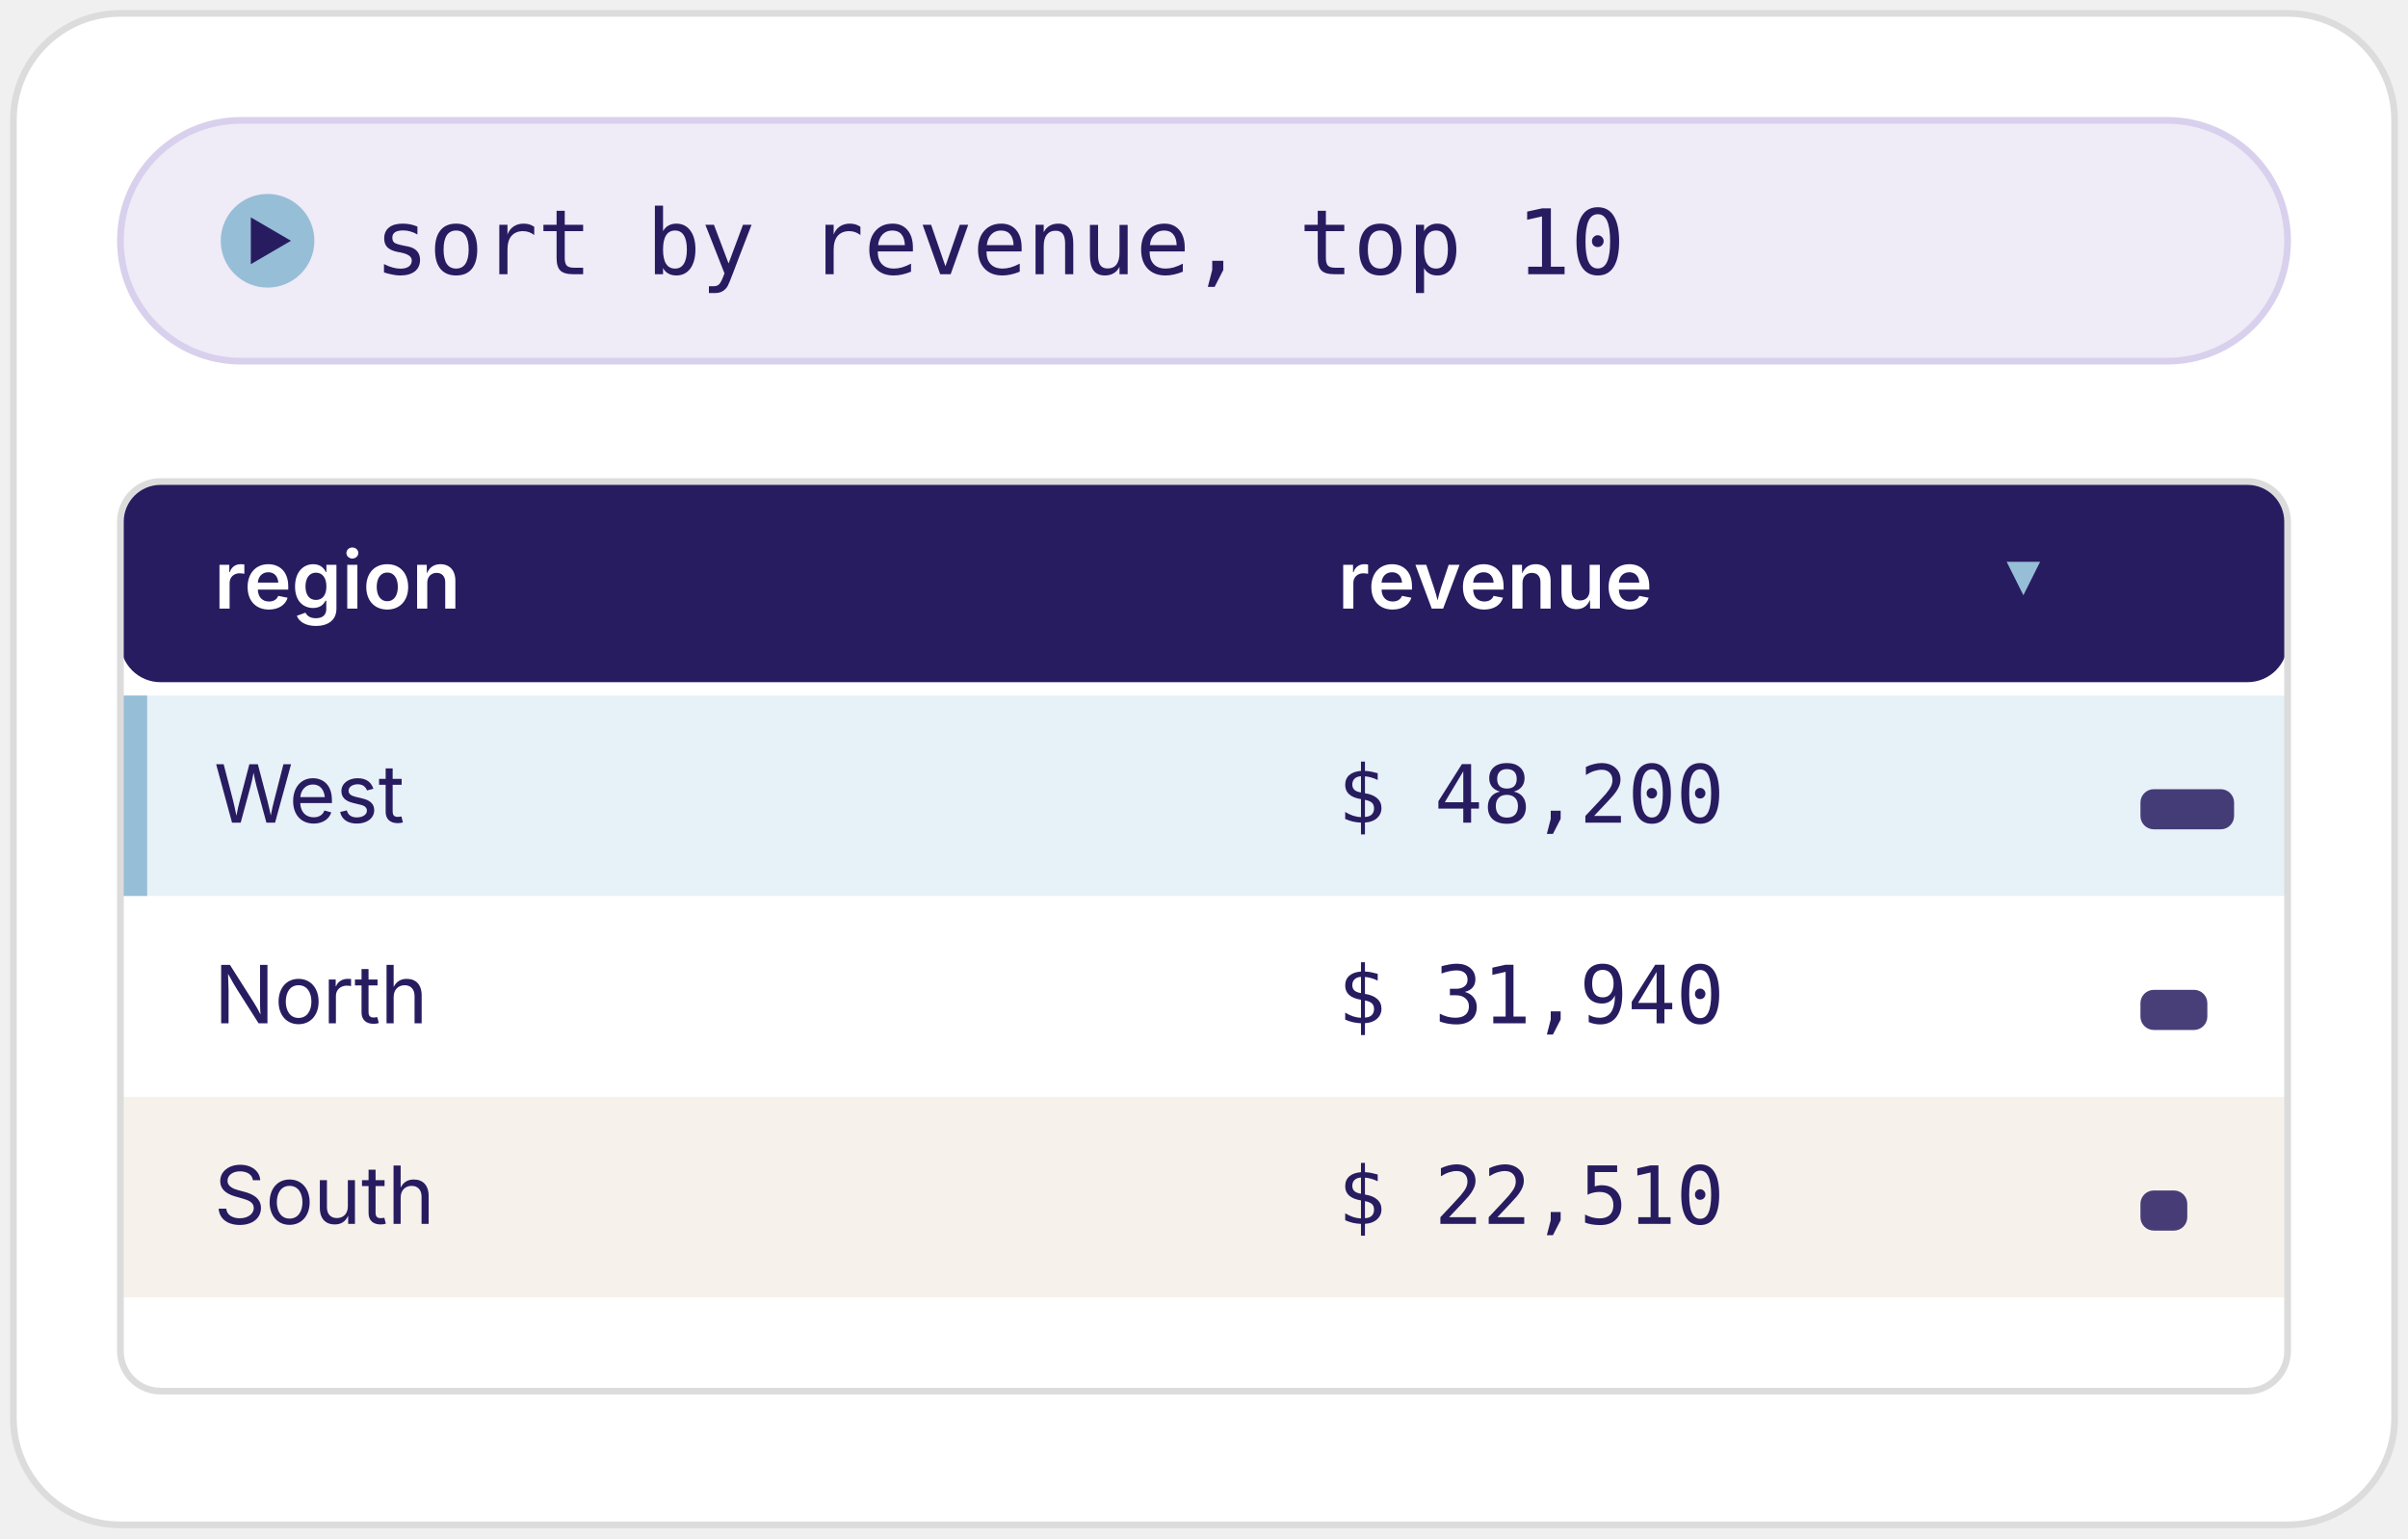
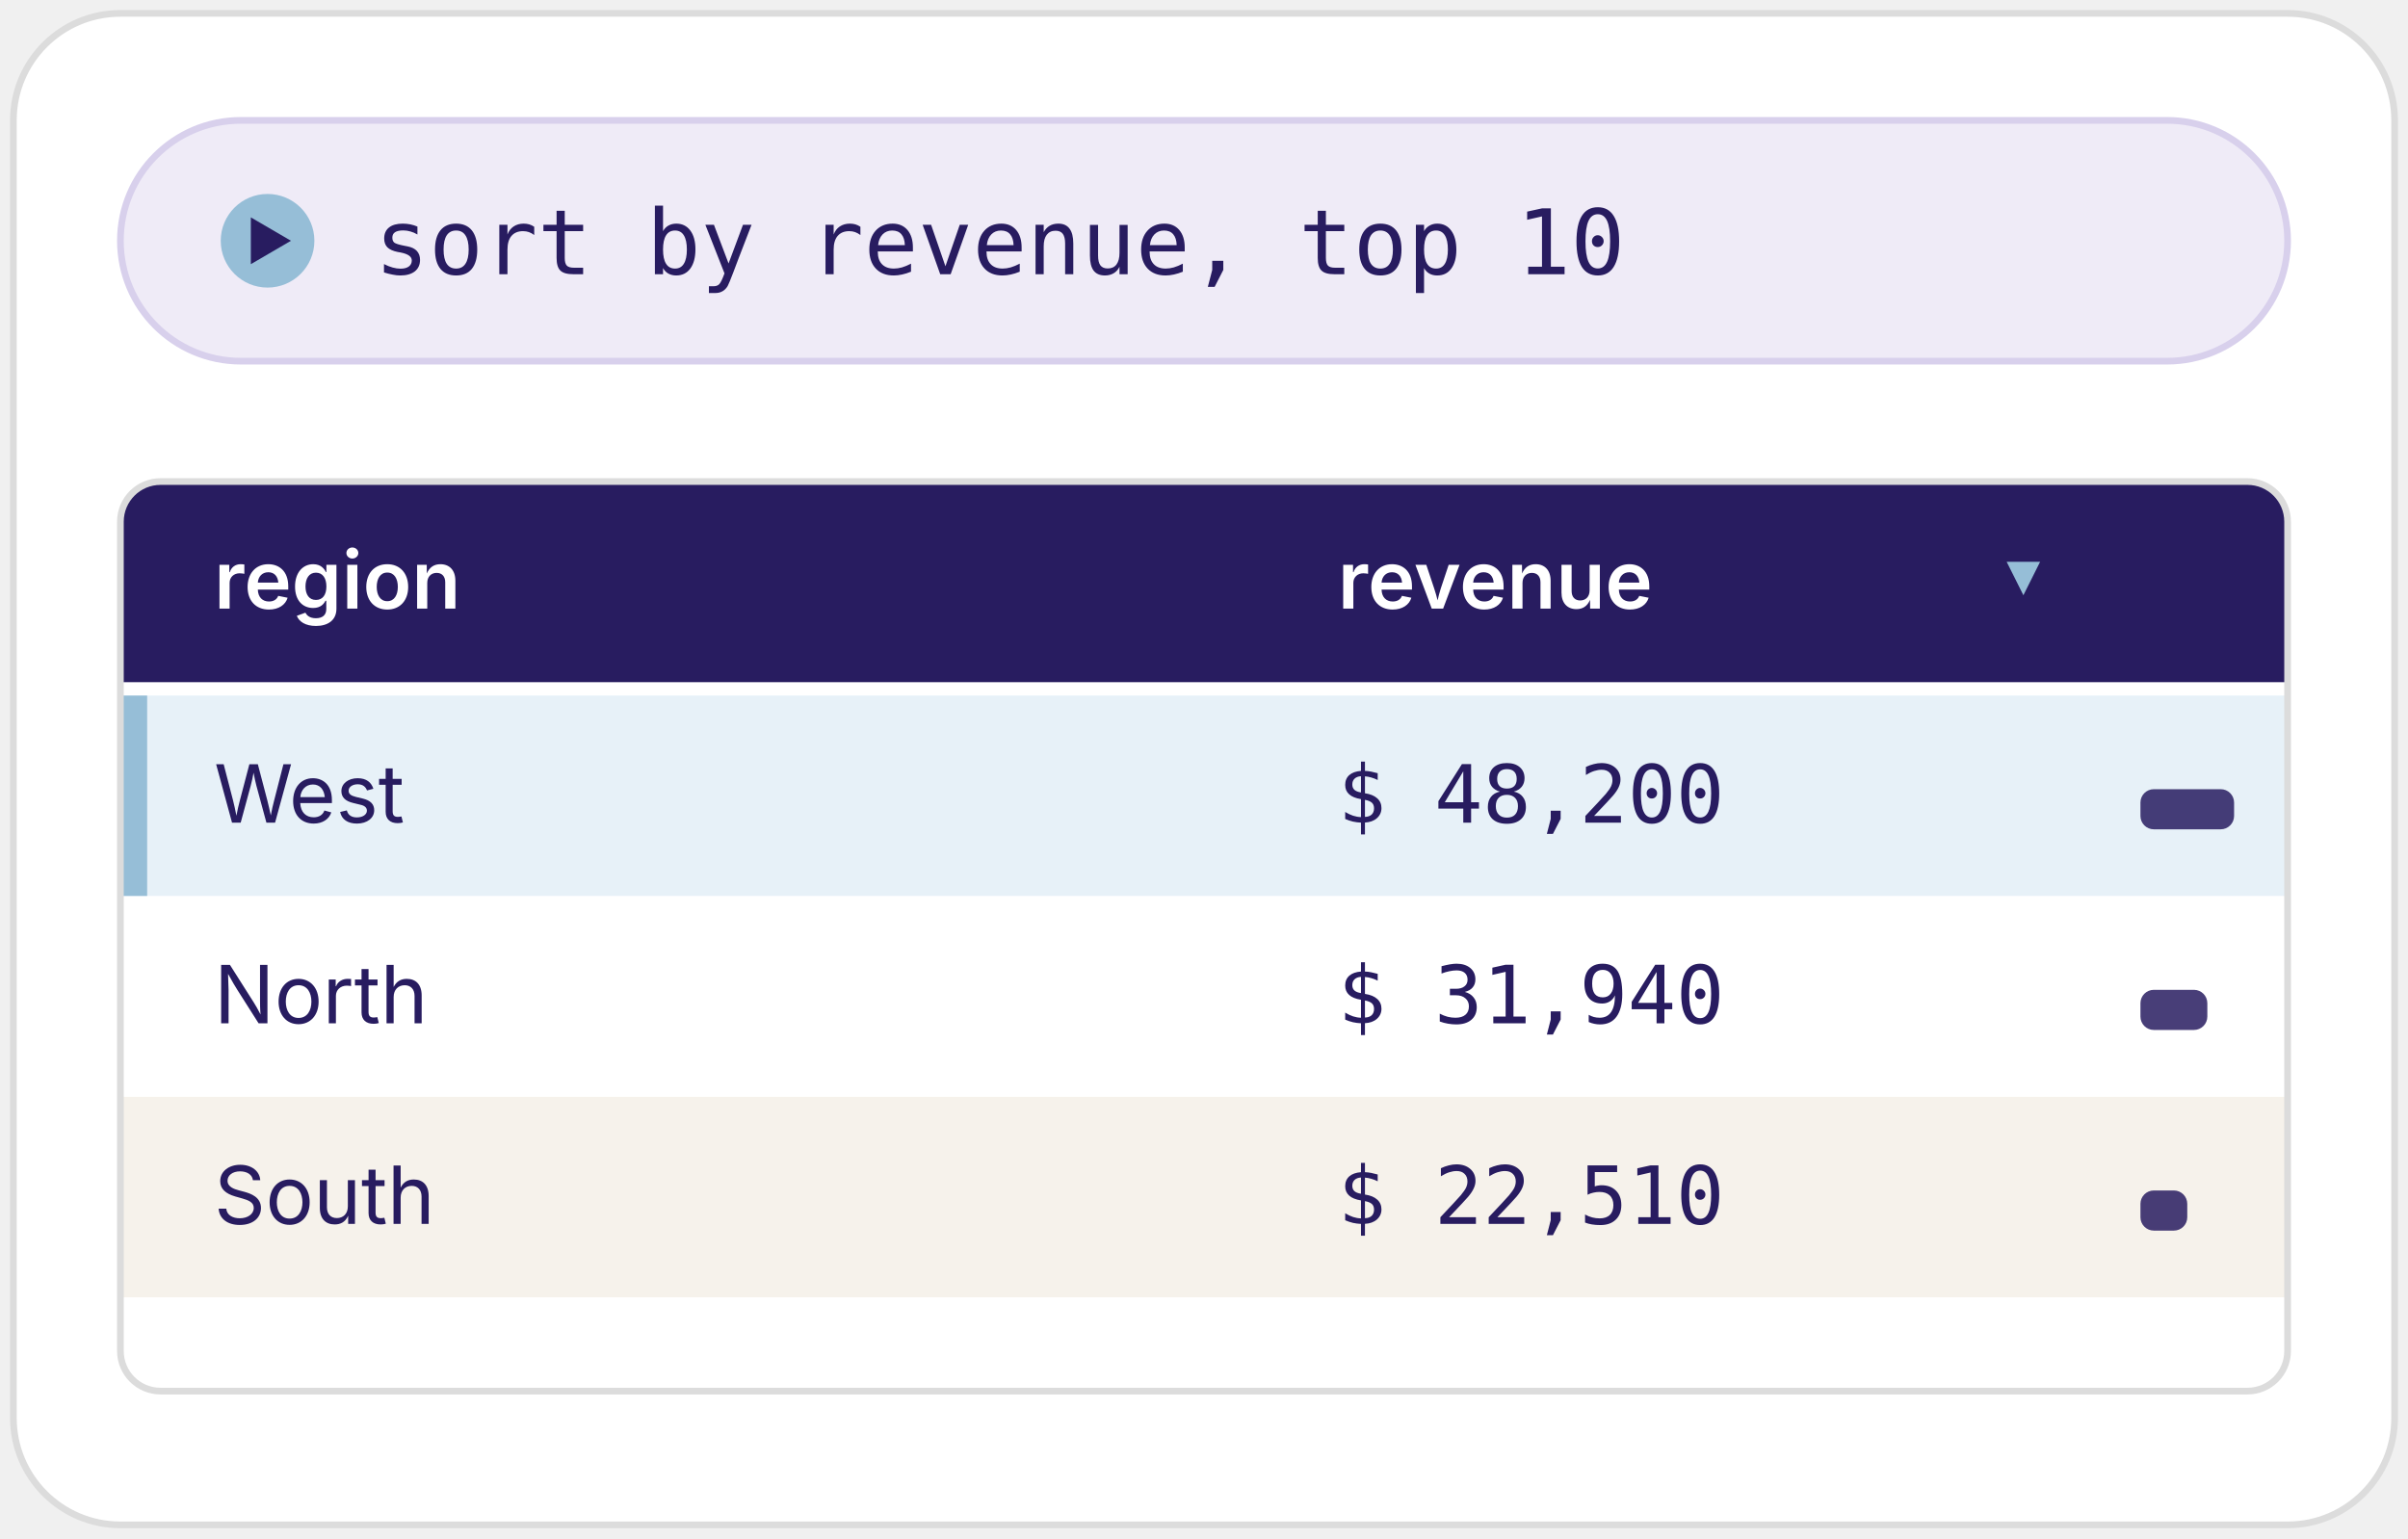
<svg xmlns="http://www.w3.org/2000/svg" viewBox="0 0 360 230" width="360" height="230" font-family="Inter, ui-sans-serif, system-ui, sans-serif">
  <rect x="2" y="2" width="356" height="226" rx="16" fill="#FFFFFF" stroke="#DCDCDC" />
  <rect x="18" y="18" width="324" height="36" rx="18" fill="#EFEBF7" stroke="#D8D0EC" />
  <circle cx="40" cy="36" r="7" fill="#96BED7" />
  <path d="M37.5 32.5 L43.5 36 L37.5 39.5 Z" fill="#281C60" />
  <text x="56" y="41" font-family="JetBrains Mono, ui-monospace, monospace" font-size="13.5" fill="#281C60">sort by revenue, top 10</text>
  <g>
-     <rect x="18" y="72" width="324" height="30" rx="6" fill="#281C60" />
+     <path d="M18 78 q0 -6 6 -6 h312 q6 0 6 6 v24 h-324 Z" fill="#281C60" />
    <text x="32" y="91" font-size="12" font-weight="600" fill="#FFFFFF">region</text>
    <text x="200" y="91" font-size="12" font-weight="600" fill="#FFFFFF">revenue</text>
    <path d="M300 84 l5 0 l-2.5 5 Z" fill="#96BED7" />
    <g font-size="12" font-family="JetBrains Mono, ui-monospace, monospace">
      <rect x="18" y="104" width="324" height="30" fill="#E7F1F8" />
      <rect x="18" y="104" width="4" height="30" fill="#96BED7" />
      <text x="32" y="123" font-family="Inter, ui-sans-serif, system-ui, sans-serif" fill="#281C60">West</text>
      <text x="200" y="123" fill="#281C60">$ 48,200</text>
      <rect x="18" y="134" width="324" height="30" fill="#FFFFFF" />
      <text x="32" y="153" font-family="Inter, ui-sans-serif, system-ui, sans-serif" fill="#281C60">North</text>
      <text x="200" y="153" fill="#281C60">$ 31,940</text>
      <rect x="18" y="164" width="324" height="30" fill="#F6F2EB" />
      <text x="32" y="183" font-family="Inter, ui-sans-serif, system-ui, sans-serif" fill="#281C60">South</text>
      <text x="200" y="183" fill="#281C60">$ 22,510</text>
      <rect x="18" y="194" width="324" height="14" fill="#FFFFFF" />
    </g>
    <rect x="18" y="72" width="324" height="136" rx="6" fill="none" stroke="#DCDCDC" />
  </g>
  <g fill="#281C60" opacity="0.85">
    <rect x="320" y="118" width="14" height="6" rx="2" />
    <rect x="320" y="148" width="10" height="6" rx="2" />
    <rect x="320" y="178" width="7" height="6" rx="2" />
  </g>
</svg>
